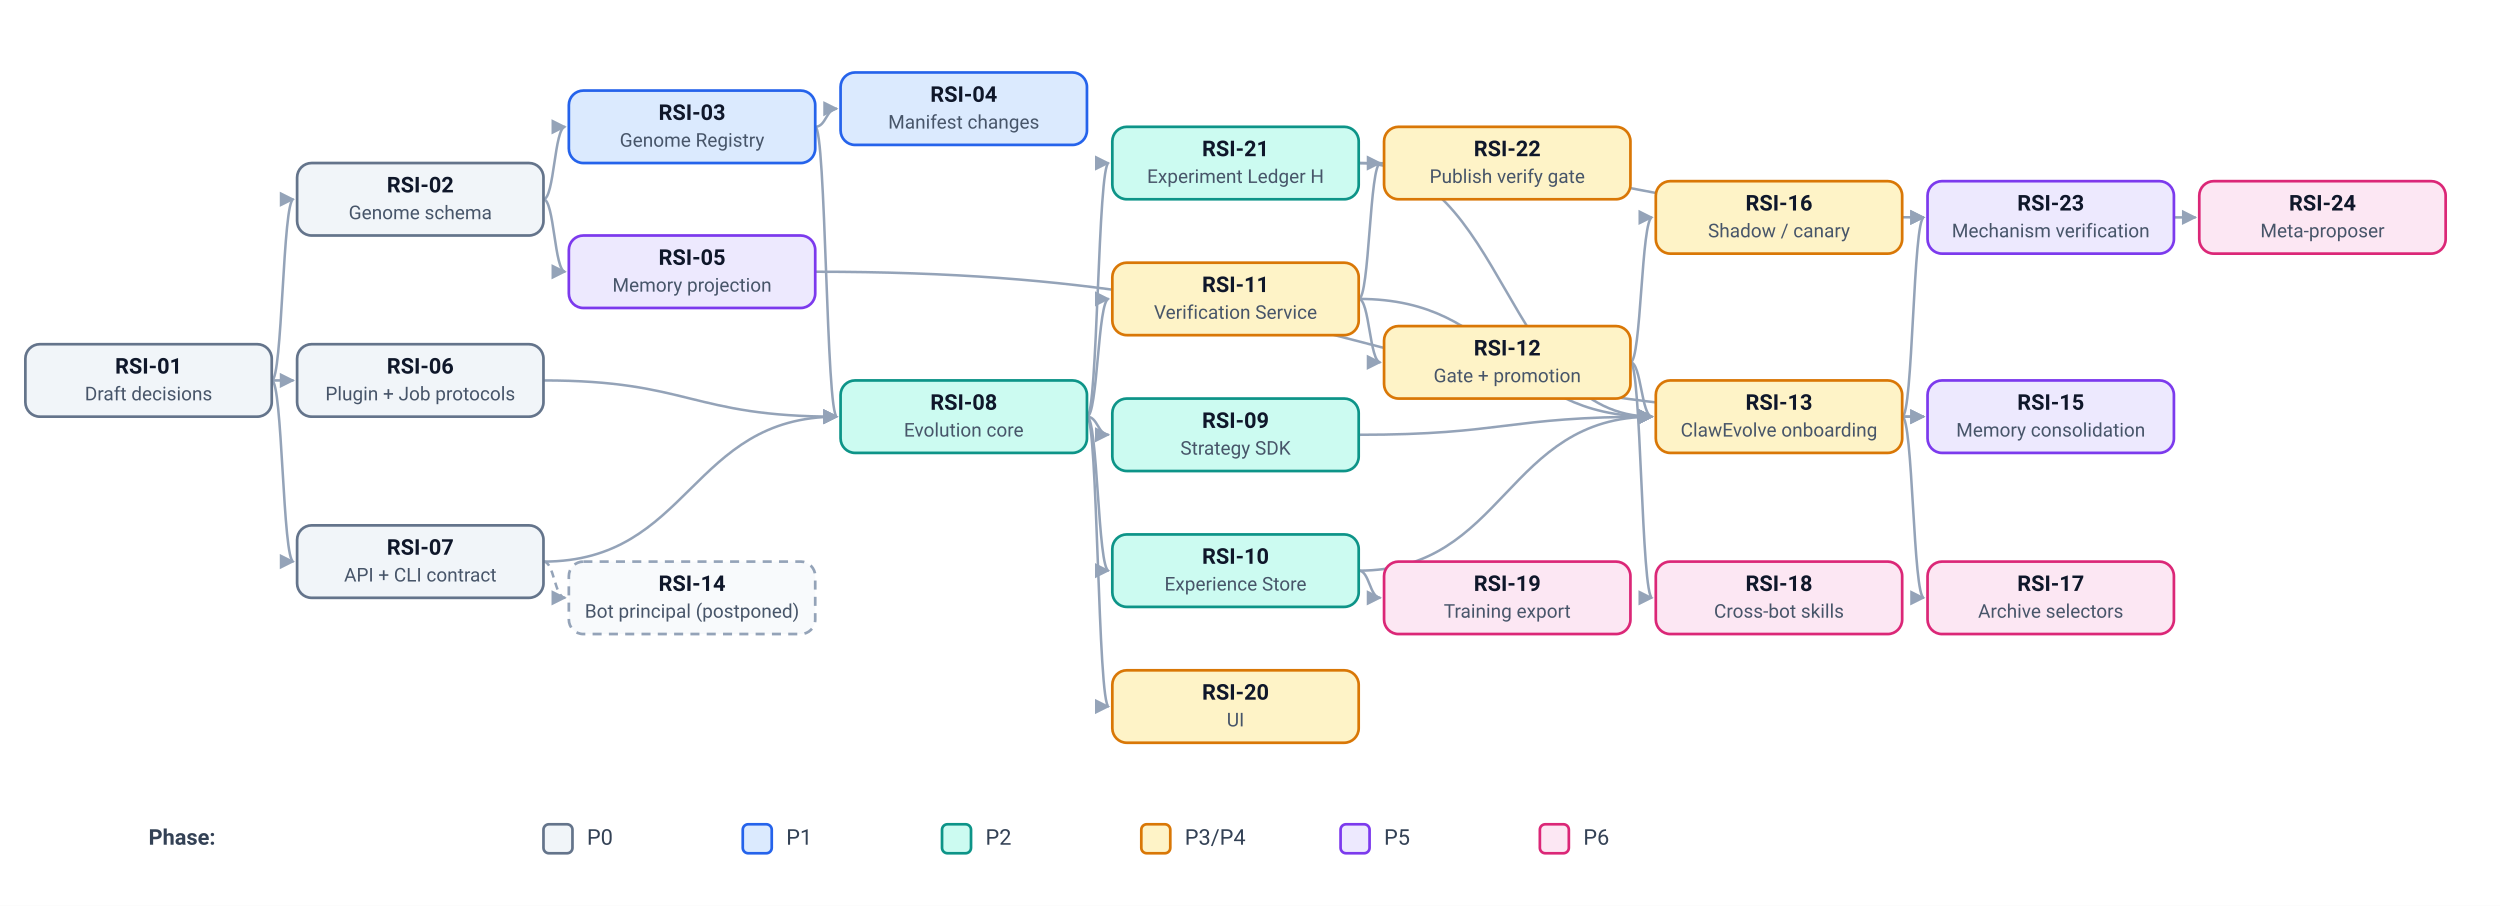
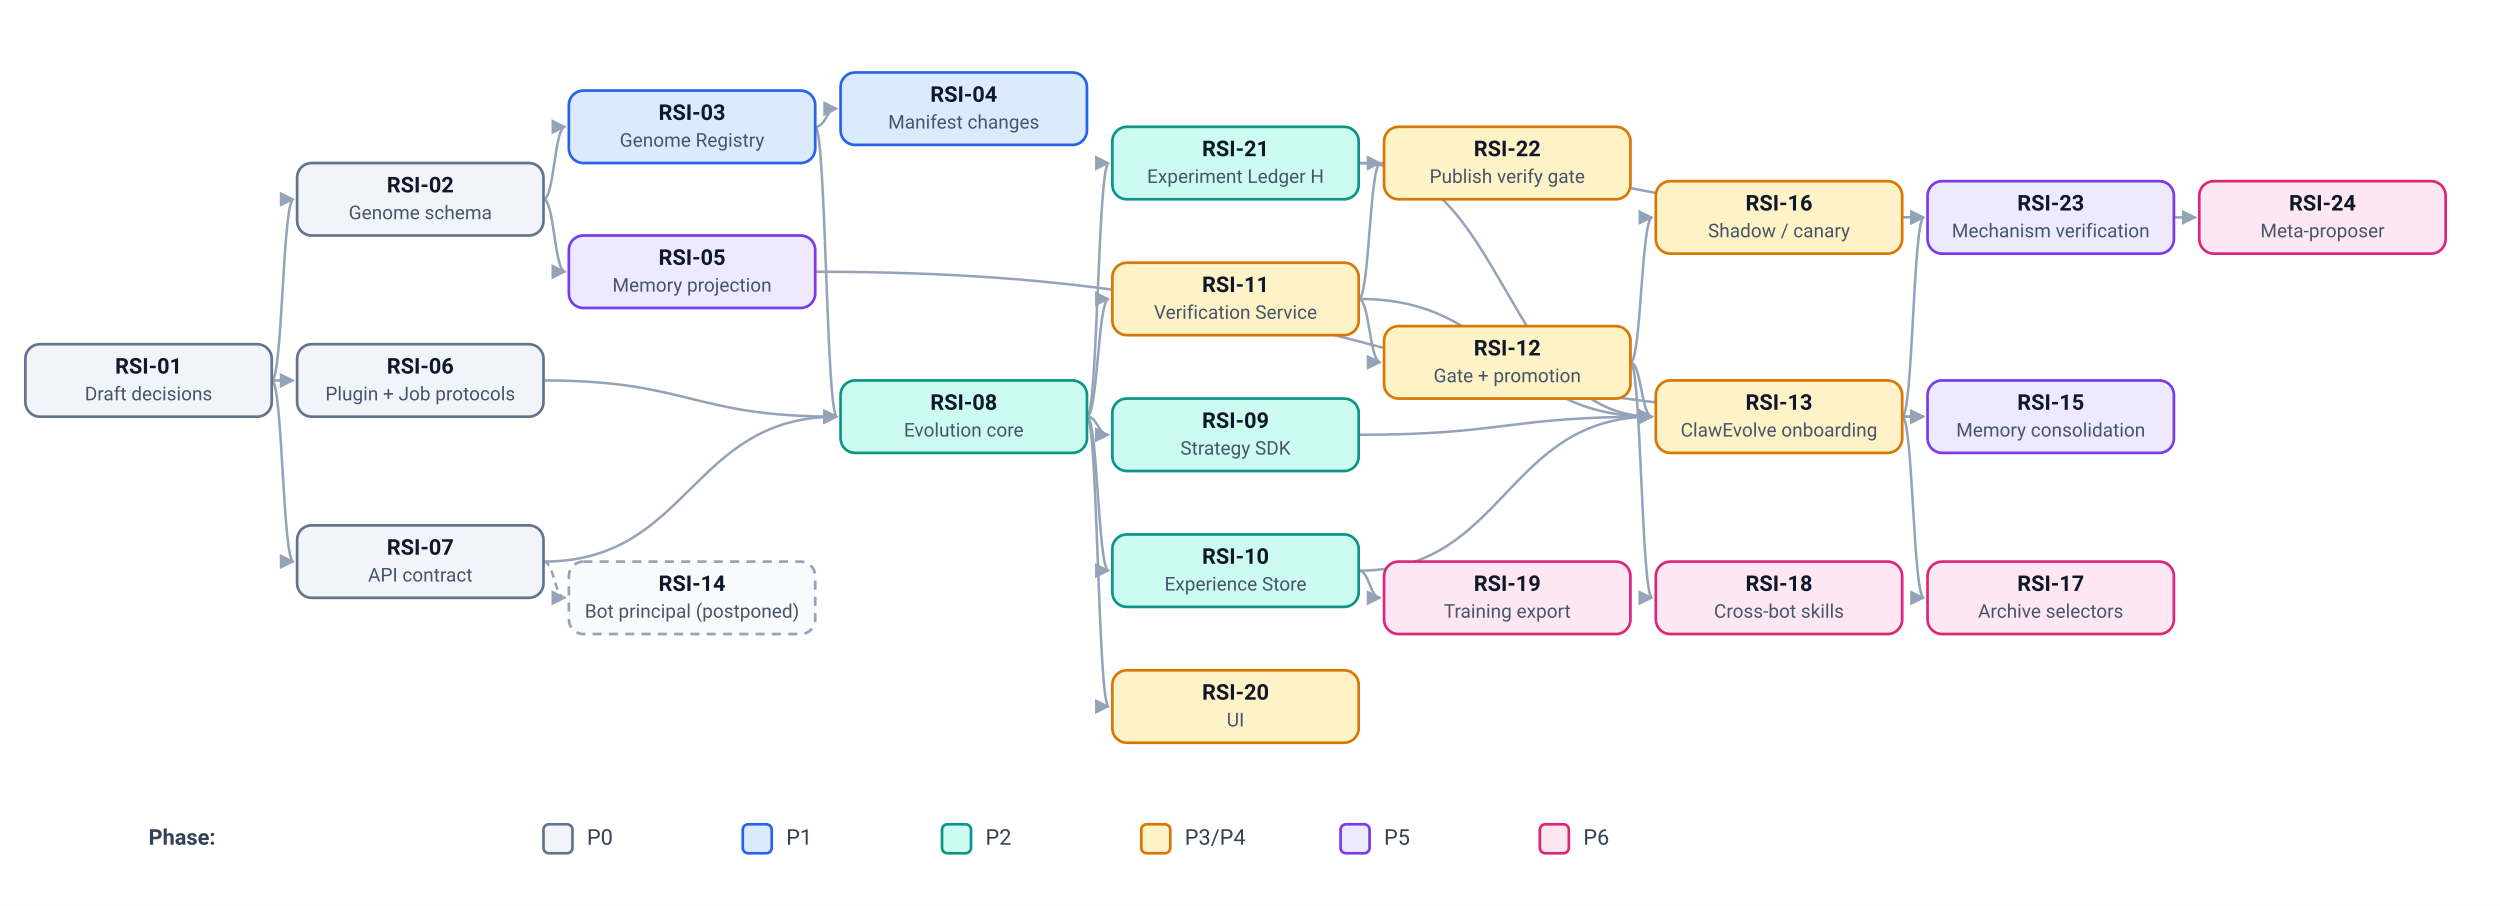
<svg xmlns="http://www.w3.org/2000/svg" width="1380" height="500" viewBox="0 0 1380 500" font-family="system-ui,-apple-system,'Segoe UI',Roboto,'Helvetica Neue',Arial,sans-serif" role="img" aria-label="Work item dependency graph">
  <defs>
    <marker id="ah" viewBox="0 0 10 10" refX="9" refY="5" markerWidth="7" markerHeight="7" orient="auto-start-reverse">
      <path d="M0 0 L10 5 L0 10 z" fill="#475569" />
    </marker>
    <marker id="ahl" viewBox="0 0 10 10" refX="9" refY="5" markerWidth="6" markerHeight="6" orient="auto-start-reverse">
      <path d="M0 0 L10 5 L0 10 z" fill="#94a3b8" />
    </marker>
  </defs>
  <rect width="1380" height="500" fill="#ffffff" />
  <path d="M 150.0 210 C 156.0 210 156.0 110 162.0 110" fill="none" stroke="#94a3b8" stroke-width="1.4" marker-end="url(#ahl)" />
  <path d="M 150.0 210 C 156.0 210 156.0 210 162.0 210" fill="none" stroke="#94a3b8" stroke-width="1.4" marker-end="url(#ahl)" />
  <path d="M 150.0 210 C 156.0 210 156.0 310 162.0 310" fill="none" stroke="#94a3b8" stroke-width="1.4" marker-end="url(#ahl)" />
  <path d="M 300.0 110 C 306.0 110 306.0 70 312.0 70" fill="none" stroke="#94a3b8" stroke-width="1.4" marker-end="url(#ahl)" />
  <path d="M 300.0 110 C 306.0 110 306.0 150 312.0 150" fill="none" stroke="#94a3b8" stroke-width="1.4" marker-end="url(#ahl)" />
  <path d="M 300.0 310 C 306.0 310 306.0 330 312.0 330" fill="none" stroke-dasharray="4 3" stroke="#94a3b8" stroke-width="1.4" marker-end="url(#ahl)" />
  <path d="M 450.0 70 C 456.0 70 456.0 60 462.0 60" fill="none" stroke="#94a3b8" stroke-width="1.4" marker-end="url(#ahl)" />
  <path d="M 450.0 70 C 456.0 70 456.0 230 462.0 230" fill="none" stroke="#94a3b8" stroke-width="1.4" marker-end="url(#ahl)" />
  <path d="M 300.0 210 C 381.0 210 381.0 230 462.0 230" fill="none" stroke="#94a3b8" stroke-width="1.4" marker-end="url(#ahl)" />
  <path d="M 300.0 310 C 381.0 310 381.0 230 462.0 230" fill="none" stroke="#94a3b8" stroke-width="1.4" marker-end="url(#ahl)" />
  <path d="M 600.0 230 C 606.0 230 606.0 90 612.0 90" fill="none" stroke="#94a3b8" stroke-width="1.4" marker-end="url(#ahl)" />
  <path d="M 600.0 230 C 606.0 230 606.0 165 612.0 165" fill="none" stroke="#94a3b8" stroke-width="1.4" marker-end="url(#ahl)" />
  <path d="M 600.0 230 C 606.0 230 606.0 240 612.0 240" fill="none" stroke="#94a3b8" stroke-width="1.4" marker-end="url(#ahl)" />
  <path d="M 600.0 230 C 606.0 230 606.0 315 612.0 315" fill="none" stroke="#94a3b8" stroke-width="1.4" marker-end="url(#ahl)" />
  <path d="M 600.0 230 C 606.0 230 606.0 390 612.0 390" fill="none" stroke="#94a3b8" stroke-width="1.4" marker-end="url(#ahl)" />
  <path d="M 750.0 165 C 756.0 165 756.0 90 762.0 90" fill="none" stroke="#94a3b8" stroke-width="1.4" marker-end="url(#ahl)" />
  <path d="M 750.0 165 C 756.0 165 756.0 200 762.0 200" fill="none" stroke="#94a3b8" stroke-width="1.4" marker-end="url(#ahl)" />
  <path d="M 750.0 315 C 756.0 315 756.0 330 762.0 330" fill="none" stroke="#94a3b8" stroke-width="1.4" marker-end="url(#ahl)" />
  <path d="M 900.0 200 C 906.0 200 906.0 120 912.0 120" fill="none" stroke="#94a3b8" stroke-width="1.4" marker-end="url(#ahl)" />
  <path d="M 900.0 200 C 906.0 200 906.0 330 912.0 330" fill="none" stroke="#94a3b8" stroke-width="1.4" marker-end="url(#ahl)" />
  <path d="M 900.0 200 C 906.0 200 906.0 230 912.0 230" fill="none" stroke="#94a3b8" stroke-width="1.4" marker-end="url(#ahl)" />
  <path d="M 750.0 90 C 831.0 90 831.0 230 912.0 230" fill="none" stroke="#94a3b8" stroke-width="1.4" marker-end="url(#ahl)" />
  <path d="M 750.0 165 C 831.0 165 831.0 230 912.0 230" fill="none" stroke="#94a3b8" stroke-width="1.4" marker-end="url(#ahl)" />
  <path d="M 750.0 240 C 831.0 240 831.0 230 912.0 230" fill="none" stroke="#94a3b8" stroke-width="1.4" marker-end="url(#ahl)" />
  <path d="M 750.0 315 C 831.0 315 831.0 230 912.0 230" fill="none" stroke="#94a3b8" stroke-width="1.4" marker-end="url(#ahl)" />
  <path d="M 1050.0 230 C 1056.0 230 1056.0 120 1062.0 120" fill="none" stroke="#94a3b8" stroke-width="1.4" marker-end="url(#ahl)" />
  <path d="M 750.0 90 C 906.0 90 906.0 120 1062.0 120" fill="none" stroke="#94a3b8" stroke-width="1.4" marker-end="url(#ahl)" />
  <path d="M 1050.0 230 C 1056.0 230 1056.0 230 1062.0 230" fill="none" stroke="#94a3b8" stroke-width="1.4" marker-end="url(#ahl)" />
  <path d="M 450.0 150 C 756.0 150 756.0 230 1062.0 230" fill="none" stroke="#94a3b8" stroke-width="1.4" marker-end="url(#ahl)" />
  <path d="M 1050.0 230 C 1056.0 230 1056.0 330 1062.0 330" fill="none" stroke="#94a3b8" stroke-width="1.4" marker-end="url(#ahl)" />
  <path d="M 1200.0 120 C 1206.0 120 1206.0 120 1212.0 120" fill="none" stroke="#94a3b8" stroke-width="1.4" marker-end="url(#ahl)" />
  <rect x="14.0" y="190.0" width="136" height="40" rx="8" fill="#f1f5f9" stroke="#64748b" stroke-width="1.5" />
  <text x="82.0" y="202.912" font-size="12" font-weight="600" fill="#0f172a" text-anchor="middle" dominant-baseline="middle">RSI-01</text>
  <text x="82.0" y="218.1" font-size="10.5" font-weight="400" fill="#475569" text-anchor="middle" dominant-baseline="middle">Draft decisions</text>
  <rect x="164.0" y="90.0" width="136" height="40" rx="8" fill="#f1f5f9" stroke="#64748b" stroke-width="1.5" />
  <text x="232.0" y="102.912" font-size="12" font-weight="600" fill="#0f172a" text-anchor="middle" dominant-baseline="middle">RSI-02</text>
  <text x="232.0" y="118.1" font-size="10.5" font-weight="400" fill="#475569" text-anchor="middle" dominant-baseline="middle">Genome schema</text>
  <rect x="164.0" y="190.0" width="136" height="40" rx="8" fill="#f1f5f9" stroke="#64748b" stroke-width="1.5" />
  <text x="232.0" y="202.912" font-size="12" font-weight="600" fill="#0f172a" text-anchor="middle" dominant-baseline="middle">RSI-06</text>
  <text x="232.0" y="218.1" font-size="10.5" font-weight="400" fill="#475569" text-anchor="middle" dominant-baseline="middle">Plugin + Job protocols</text>
  <rect x="164.0" y="290.0" width="136" height="40" rx="8" fill="#f1f5f9" stroke="#64748b" stroke-width="1.5" />
  <text x="232.0" y="302.913" font-size="12" font-weight="600" fill="#0f172a" text-anchor="middle" dominant-baseline="middle">RSI-07</text>
-   <text x="232.0" y="318.1" font-size="10.5" font-weight="400" fill="#475569" text-anchor="middle" dominant-baseline="middle">API + CLI contract</text>
+   <text x="232.0" y="318.1" font-size="10.5" font-weight="400" fill="#475569" text-anchor="middle" dominant-baseline="middle">API contract</text>
  <rect x="314.0" y="50.0" width="136" height="40" rx="8" fill="#dbeafe" stroke="#2563eb" stroke-width="1.5" />
  <text x="382.0" y="62.913" font-size="12" font-weight="600" fill="#0f172a" text-anchor="middle" dominant-baseline="middle">RSI-03</text>
  <text x="382.0" y="78.1" font-size="10.5" font-weight="400" fill="#475569" text-anchor="middle" dominant-baseline="middle">Genome Registry</text>
  <rect x="314.0" y="130.0" width="136" height="40" rx="8" fill="#ede9fe" stroke="#7c3aed" stroke-width="1.5" />
  <text x="382.0" y="142.912" font-size="12" font-weight="600" fill="#0f172a" text-anchor="middle" dominant-baseline="middle">RSI-05</text>
  <text x="382.0" y="158.1" font-size="10.5" font-weight="400" fill="#475569" text-anchor="middle" dominant-baseline="middle">Memory projection</text>
  <rect x="314.0" y="310.0" width="136" height="40" rx="8" fill="#f8fafc" stroke="#94a3b8" stroke-width="1.5" stroke-dasharray="5 4" />
  <text x="382.0" y="322.913" font-size="12" font-weight="600" fill="#0f172a" text-anchor="middle" dominant-baseline="middle">RSI-14</text>
  <text x="382.0" y="338.1" font-size="10.5" font-weight="400" fill="#475569" text-anchor="middle" dominant-baseline="middle">Bot principal (postponed)</text>
  <rect x="464.0" y="40.0" width="136" height="40" rx="8" fill="#dbeafe" stroke="#2563eb" stroke-width="1.5" />
  <text x="532.0" y="52.913" font-size="12" font-weight="600" fill="#0f172a" text-anchor="middle" dominant-baseline="middle">RSI-04</text>
  <text x="532.0" y="68.1" font-size="10.5" font-weight="400" fill="#475569" text-anchor="middle" dominant-baseline="middle">Manifest changes</text>
  <rect x="464.0" y="210.0" width="136" height="40" rx="8" fill="#ccfbf1" stroke="#0d9488" stroke-width="1.5" />
  <text x="532.0" y="222.912" font-size="12" font-weight="600" fill="#0f172a" text-anchor="middle" dominant-baseline="middle">RSI-08</text>
  <text x="532.0" y="238.1" font-size="10.5" font-weight="400" fill="#475569" text-anchor="middle" dominant-baseline="middle">Evolution core</text>
  <rect x="614.0" y="70.0" width="136" height="40" rx="8" fill="#ccfbf1" stroke="#0d9488" stroke-width="1.5" />
  <text x="682.0" y="82.912" font-size="12" font-weight="600" fill="#0f172a" text-anchor="middle" dominant-baseline="middle">RSI-21</text>
  <text x="682.0" y="98.1" font-size="10.5" font-weight="400" fill="#475569" text-anchor="middle" dominant-baseline="middle">Experiment Ledger H</text>
  <rect x="614.0" y="145.0" width="136" height="40" rx="8" fill="#fef3c7" stroke="#d97706" stroke-width="1.5" />
  <text x="682.0" y="157.912" font-size="12" font-weight="600" fill="#0f172a" text-anchor="middle" dominant-baseline="middle">RSI-11</text>
  <text x="682.0" y="173.1" font-size="10.5" font-weight="400" fill="#475569" text-anchor="middle" dominant-baseline="middle">Verification Service</text>
  <rect x="614.0" y="220.0" width="136" height="40" rx="8" fill="#ccfbf1" stroke="#0d9488" stroke-width="1.5" />
  <text x="682.0" y="232.912" font-size="12" font-weight="600" fill="#0f172a" text-anchor="middle" dominant-baseline="middle">RSI-09</text>
  <text x="682.0" y="248.1" font-size="10.5" font-weight="400" fill="#475569" text-anchor="middle" dominant-baseline="middle">Strategy SDK</text>
  <rect x="614.0" y="295.0" width="136" height="40" rx="8" fill="#ccfbf1" stroke="#0d9488" stroke-width="1.5" />
  <text x="682.0" y="307.913" font-size="12" font-weight="600" fill="#0f172a" text-anchor="middle" dominant-baseline="middle">RSI-10</text>
  <text x="682.0" y="323.1" font-size="10.5" font-weight="400" fill="#475569" text-anchor="middle" dominant-baseline="middle">Experience Store</text>
  <rect x="614.0" y="370.0" width="136" height="40" rx="8" fill="#fef3c7" stroke="#d97706" stroke-width="1.5" />
  <text x="682.0" y="382.913" font-size="12" font-weight="600" fill="#0f172a" text-anchor="middle" dominant-baseline="middle">RSI-20</text>
  <text x="682.0" y="398.1" font-size="10.5" font-weight="400" fill="#475569" text-anchor="middle" dominant-baseline="middle">UI</text>
  <rect x="764.0" y="70.0" width="136" height="40" rx="8" fill="#fef3c7" stroke="#d97706" stroke-width="1.5" />
  <text x="832.0" y="82.912" font-size="12" font-weight="600" fill="#0f172a" text-anchor="middle" dominant-baseline="middle">RSI-22</text>
  <text x="832.0" y="98.1" font-size="10.5" font-weight="400" fill="#475569" text-anchor="middle" dominant-baseline="middle">Publish verify gate</text>
  <rect x="764.0" y="180.0" width="136" height="40" rx="8" fill="#fef3c7" stroke="#d97706" stroke-width="1.5" />
  <text x="832.0" y="192.912" font-size="12" font-weight="600" fill="#0f172a" text-anchor="middle" dominant-baseline="middle">RSI-12</text>
  <text x="832.0" y="208.1" font-size="10.5" font-weight="400" fill="#475569" text-anchor="middle" dominant-baseline="middle">Gate + promotion</text>
  <rect x="764.0" y="310.0" width="136" height="40" rx="8" fill="#fce7f3" stroke="#db2777" stroke-width="1.5" />
  <text x="832.0" y="322.913" font-size="12" font-weight="600" fill="#0f172a" text-anchor="middle" dominant-baseline="middle">RSI-19</text>
  <text x="832.0" y="338.1" font-size="10.5" font-weight="400" fill="#475569" text-anchor="middle" dominant-baseline="middle">Training export</text>
  <rect x="914.0" y="100.0" width="136" height="40" rx="8" fill="#fef3c7" stroke="#d97706" stroke-width="1.5" />
  <text x="982.0" y="112.912" font-size="12" font-weight="600" fill="#0f172a" text-anchor="middle" dominant-baseline="middle">RSI-16</text>
  <text x="982.0" y="128.1" font-size="10.5" font-weight="400" fill="#475569" text-anchor="middle" dominant-baseline="middle">Shadow / canary</text>
  <rect x="914.0" y="210.0" width="136" height="40" rx="8" fill="#fef3c7" stroke="#d97706" stroke-width="1.5" />
  <text x="982.0" y="222.912" font-size="12" font-weight="600" fill="#0f172a" text-anchor="middle" dominant-baseline="middle">RSI-13</text>
  <text x="982.0" y="238.1" font-size="10.5" font-weight="400" fill="#475569" text-anchor="middle" dominant-baseline="middle">ClawEvolve onboarding</text>
  <rect x="914.0" y="310.0" width="136" height="40" rx="8" fill="#fce7f3" stroke="#db2777" stroke-width="1.5" />
  <text x="982.0" y="322.913" font-size="12" font-weight="600" fill="#0f172a" text-anchor="middle" dominant-baseline="middle">RSI-18</text>
  <text x="982.0" y="338.1" font-size="10.5" font-weight="400" fill="#475569" text-anchor="middle" dominant-baseline="middle">Cross-bot skills</text>
  <rect x="1064.0" y="100.0" width="136" height="40" rx="8" fill="#ede9fe" stroke="#7c3aed" stroke-width="1.5" />
  <text x="1132.0" y="112.912" font-size="12" font-weight="600" fill="#0f172a" text-anchor="middle" dominant-baseline="middle">RSI-23</text>
  <text x="1132.0" y="128.1" font-size="10.5" font-weight="400" fill="#475569" text-anchor="middle" dominant-baseline="middle">Mechanism verification</text>
  <rect x="1064.0" y="210.0" width="136" height="40" rx="8" fill="#ede9fe" stroke="#7c3aed" stroke-width="1.5" />
  <text x="1132.0" y="222.912" font-size="12" font-weight="600" fill="#0f172a" text-anchor="middle" dominant-baseline="middle">RSI-15</text>
  <text x="1132.0" y="238.1" font-size="10.5" font-weight="400" fill="#475569" text-anchor="middle" dominant-baseline="middle">Memory consolidation</text>
  <rect x="1064.0" y="310.0" width="136" height="40" rx="8" fill="#fce7f3" stroke="#db2777" stroke-width="1.5" />
  <text x="1132.0" y="322.913" font-size="12" font-weight="600" fill="#0f172a" text-anchor="middle" dominant-baseline="middle">RSI-17</text>
  <text x="1132.0" y="338.1" font-size="10.5" font-weight="400" fill="#475569" text-anchor="middle" dominant-baseline="middle">Archive selectors</text>
  <rect x="1214.0" y="100.0" width="136" height="40" rx="8" fill="#fce7f3" stroke="#db2777" stroke-width="1.5" />
  <text x="1282.0" y="112.912" font-size="12" font-weight="600" fill="#0f172a" text-anchor="middle" dominant-baseline="middle">RSI-24</text>
  <text x="1282.0" y="128.1" font-size="10.5" font-weight="400" fill="#475569" text-anchor="middle" dominant-baseline="middle">Meta-proposer</text>
  <rect x="300" y="455" width="16" height="16" rx="3" fill="#f1f5f9" stroke="#64748b" stroke-width="1.5" />
  <text x="324" y="463" font-size="12" font-weight="400" fill="#334155" text-anchor="start" dominant-baseline="middle">P0</text>
  <rect x="410" y="455" width="16" height="16" rx="3" fill="#dbeafe" stroke="#2563eb" stroke-width="1.5" />
  <text x="434" y="463" font-size="12" font-weight="400" fill="#334155" text-anchor="start" dominant-baseline="middle">P1</text>
  <rect x="520" y="455" width="16" height="16" rx="3" fill="#ccfbf1" stroke="#0d9488" stroke-width="1.5" />
  <text x="544" y="463" font-size="12" font-weight="400" fill="#334155" text-anchor="start" dominant-baseline="middle">P2</text>
  <rect x="630" y="455" width="16" height="16" rx="3" fill="#fef3c7" stroke="#d97706" stroke-width="1.5" />
  <text x="654" y="463" font-size="12" font-weight="400" fill="#334155" text-anchor="start" dominant-baseline="middle">P3/P4</text>
  <rect x="740" y="455" width="16" height="16" rx="3" fill="#ede9fe" stroke="#7c3aed" stroke-width="1.5" />
  <text x="764" y="463" font-size="12" font-weight="400" fill="#334155" text-anchor="start" dominant-baseline="middle">P5</text>
  <rect x="850" y="455" width="16" height="16" rx="3" fill="#fce7f3" stroke="#db2777" stroke-width="1.5" />
  <text x="874" y="463" font-size="12" font-weight="400" fill="#334155" text-anchor="start" dominant-baseline="middle">P6</text>
  <text x="82" y="463" font-size="12" font-weight="700" fill="#334155" text-anchor="start" dominant-baseline="middle">Phase:</text>
</svg>
